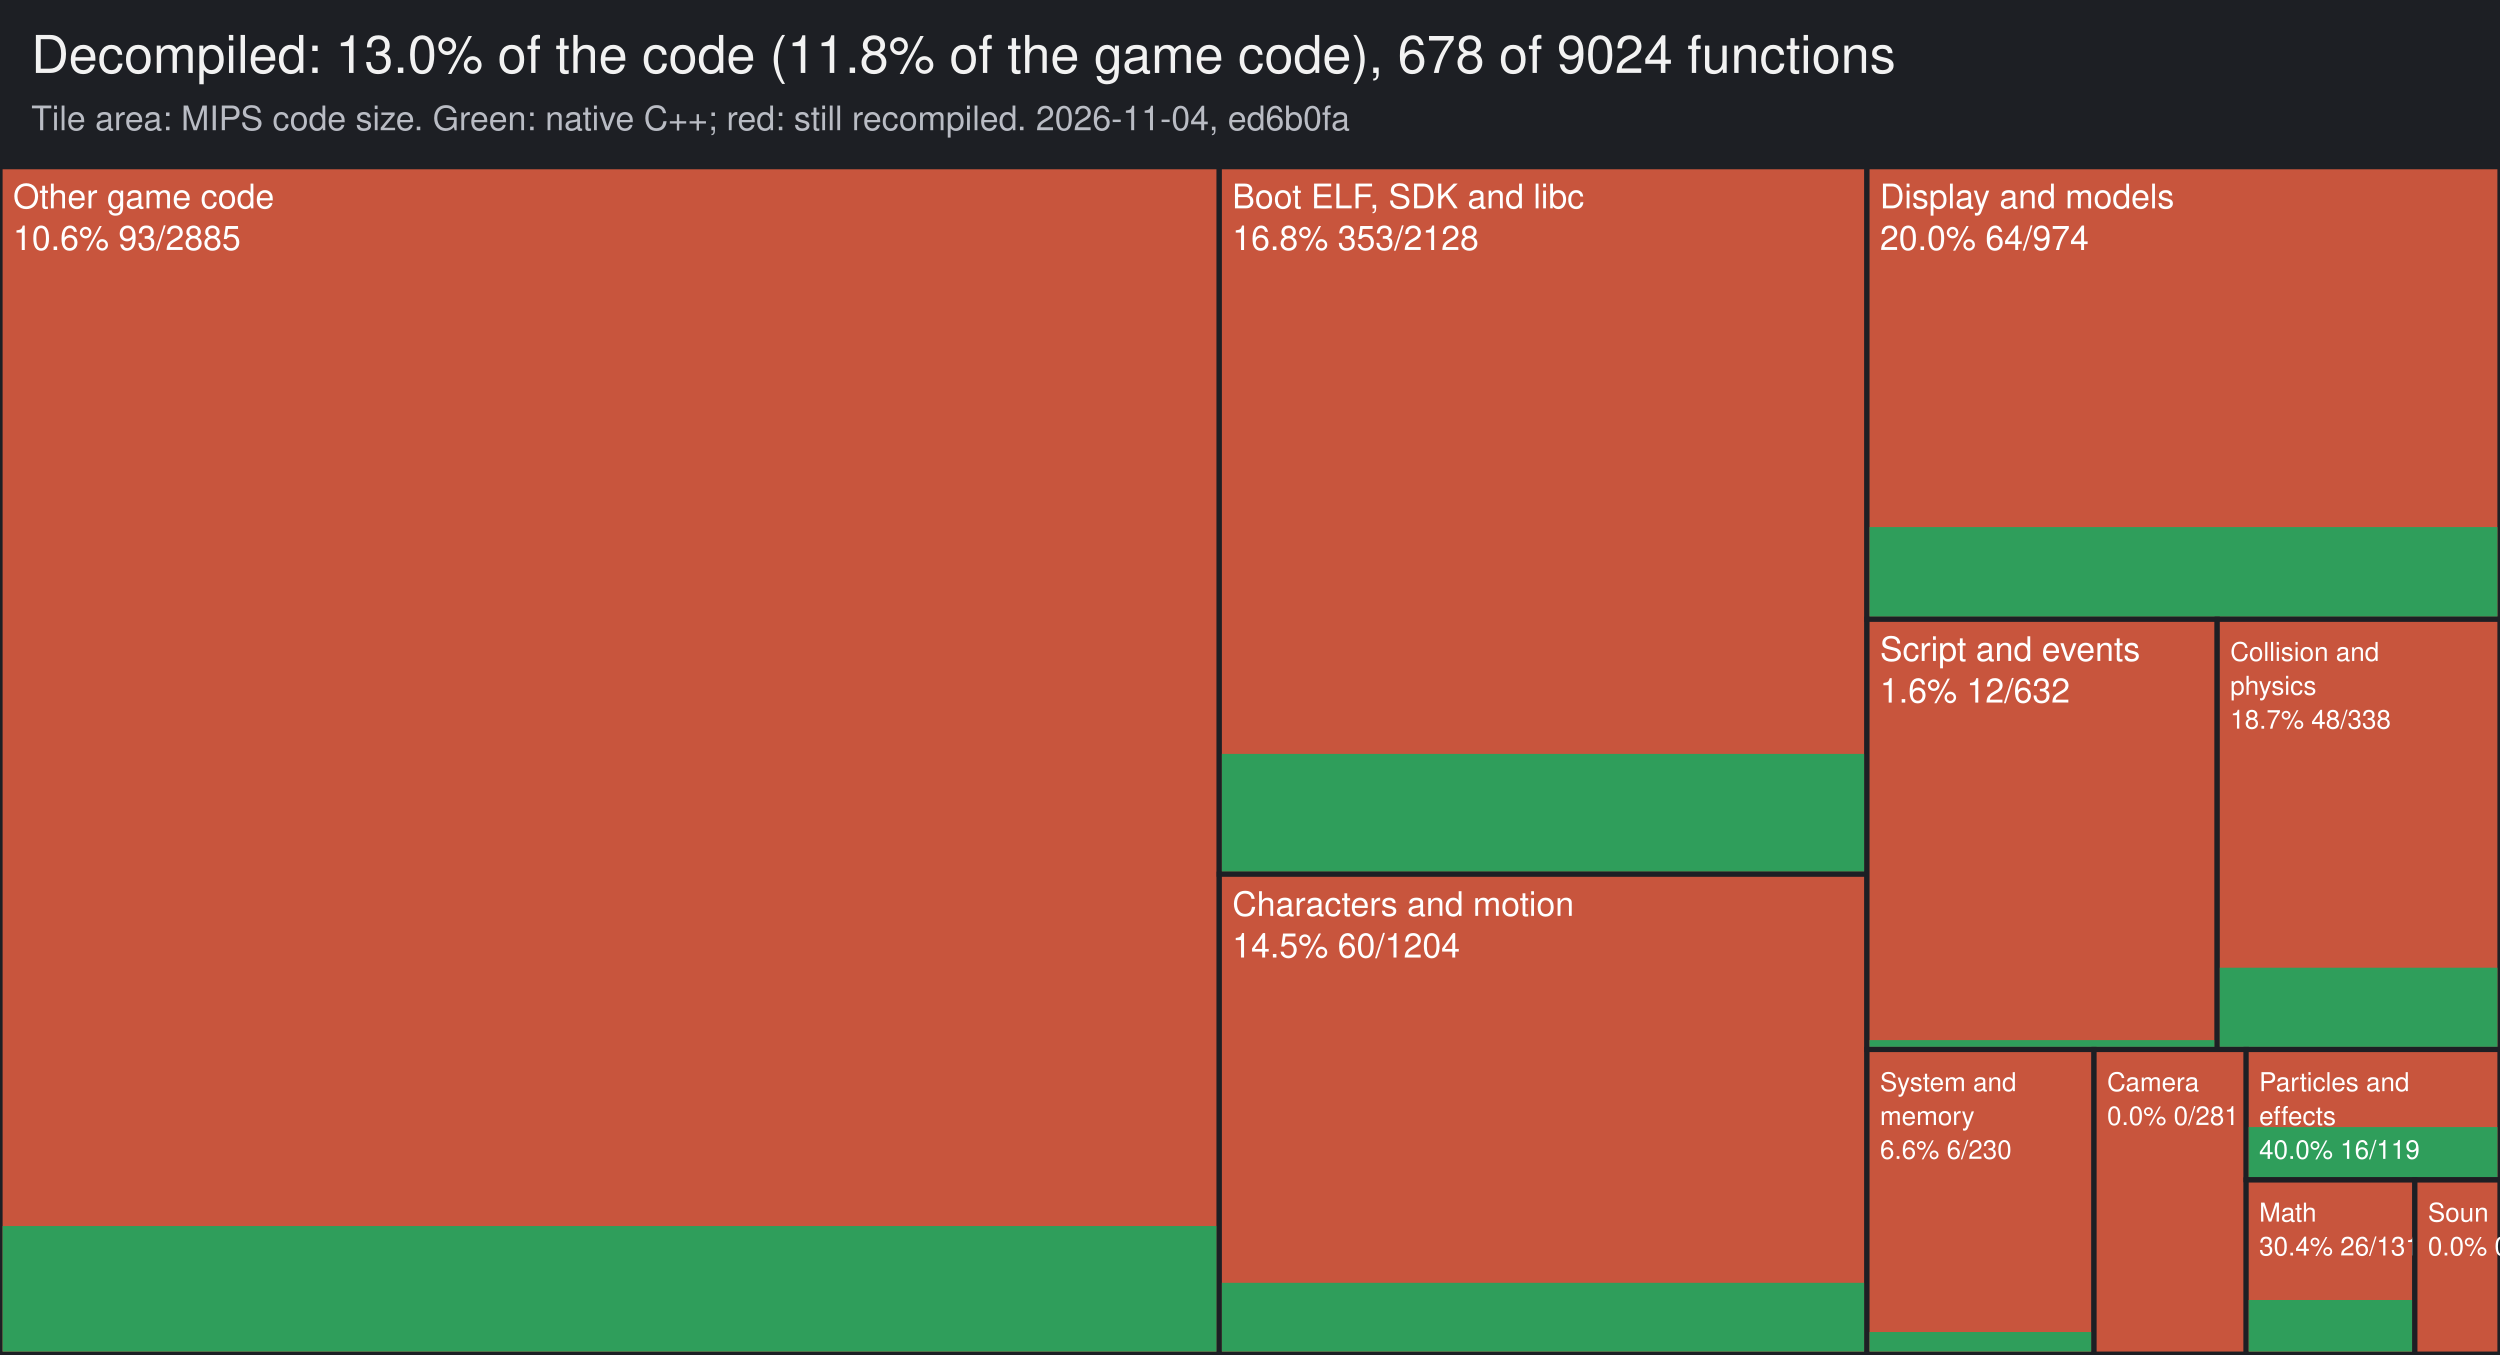
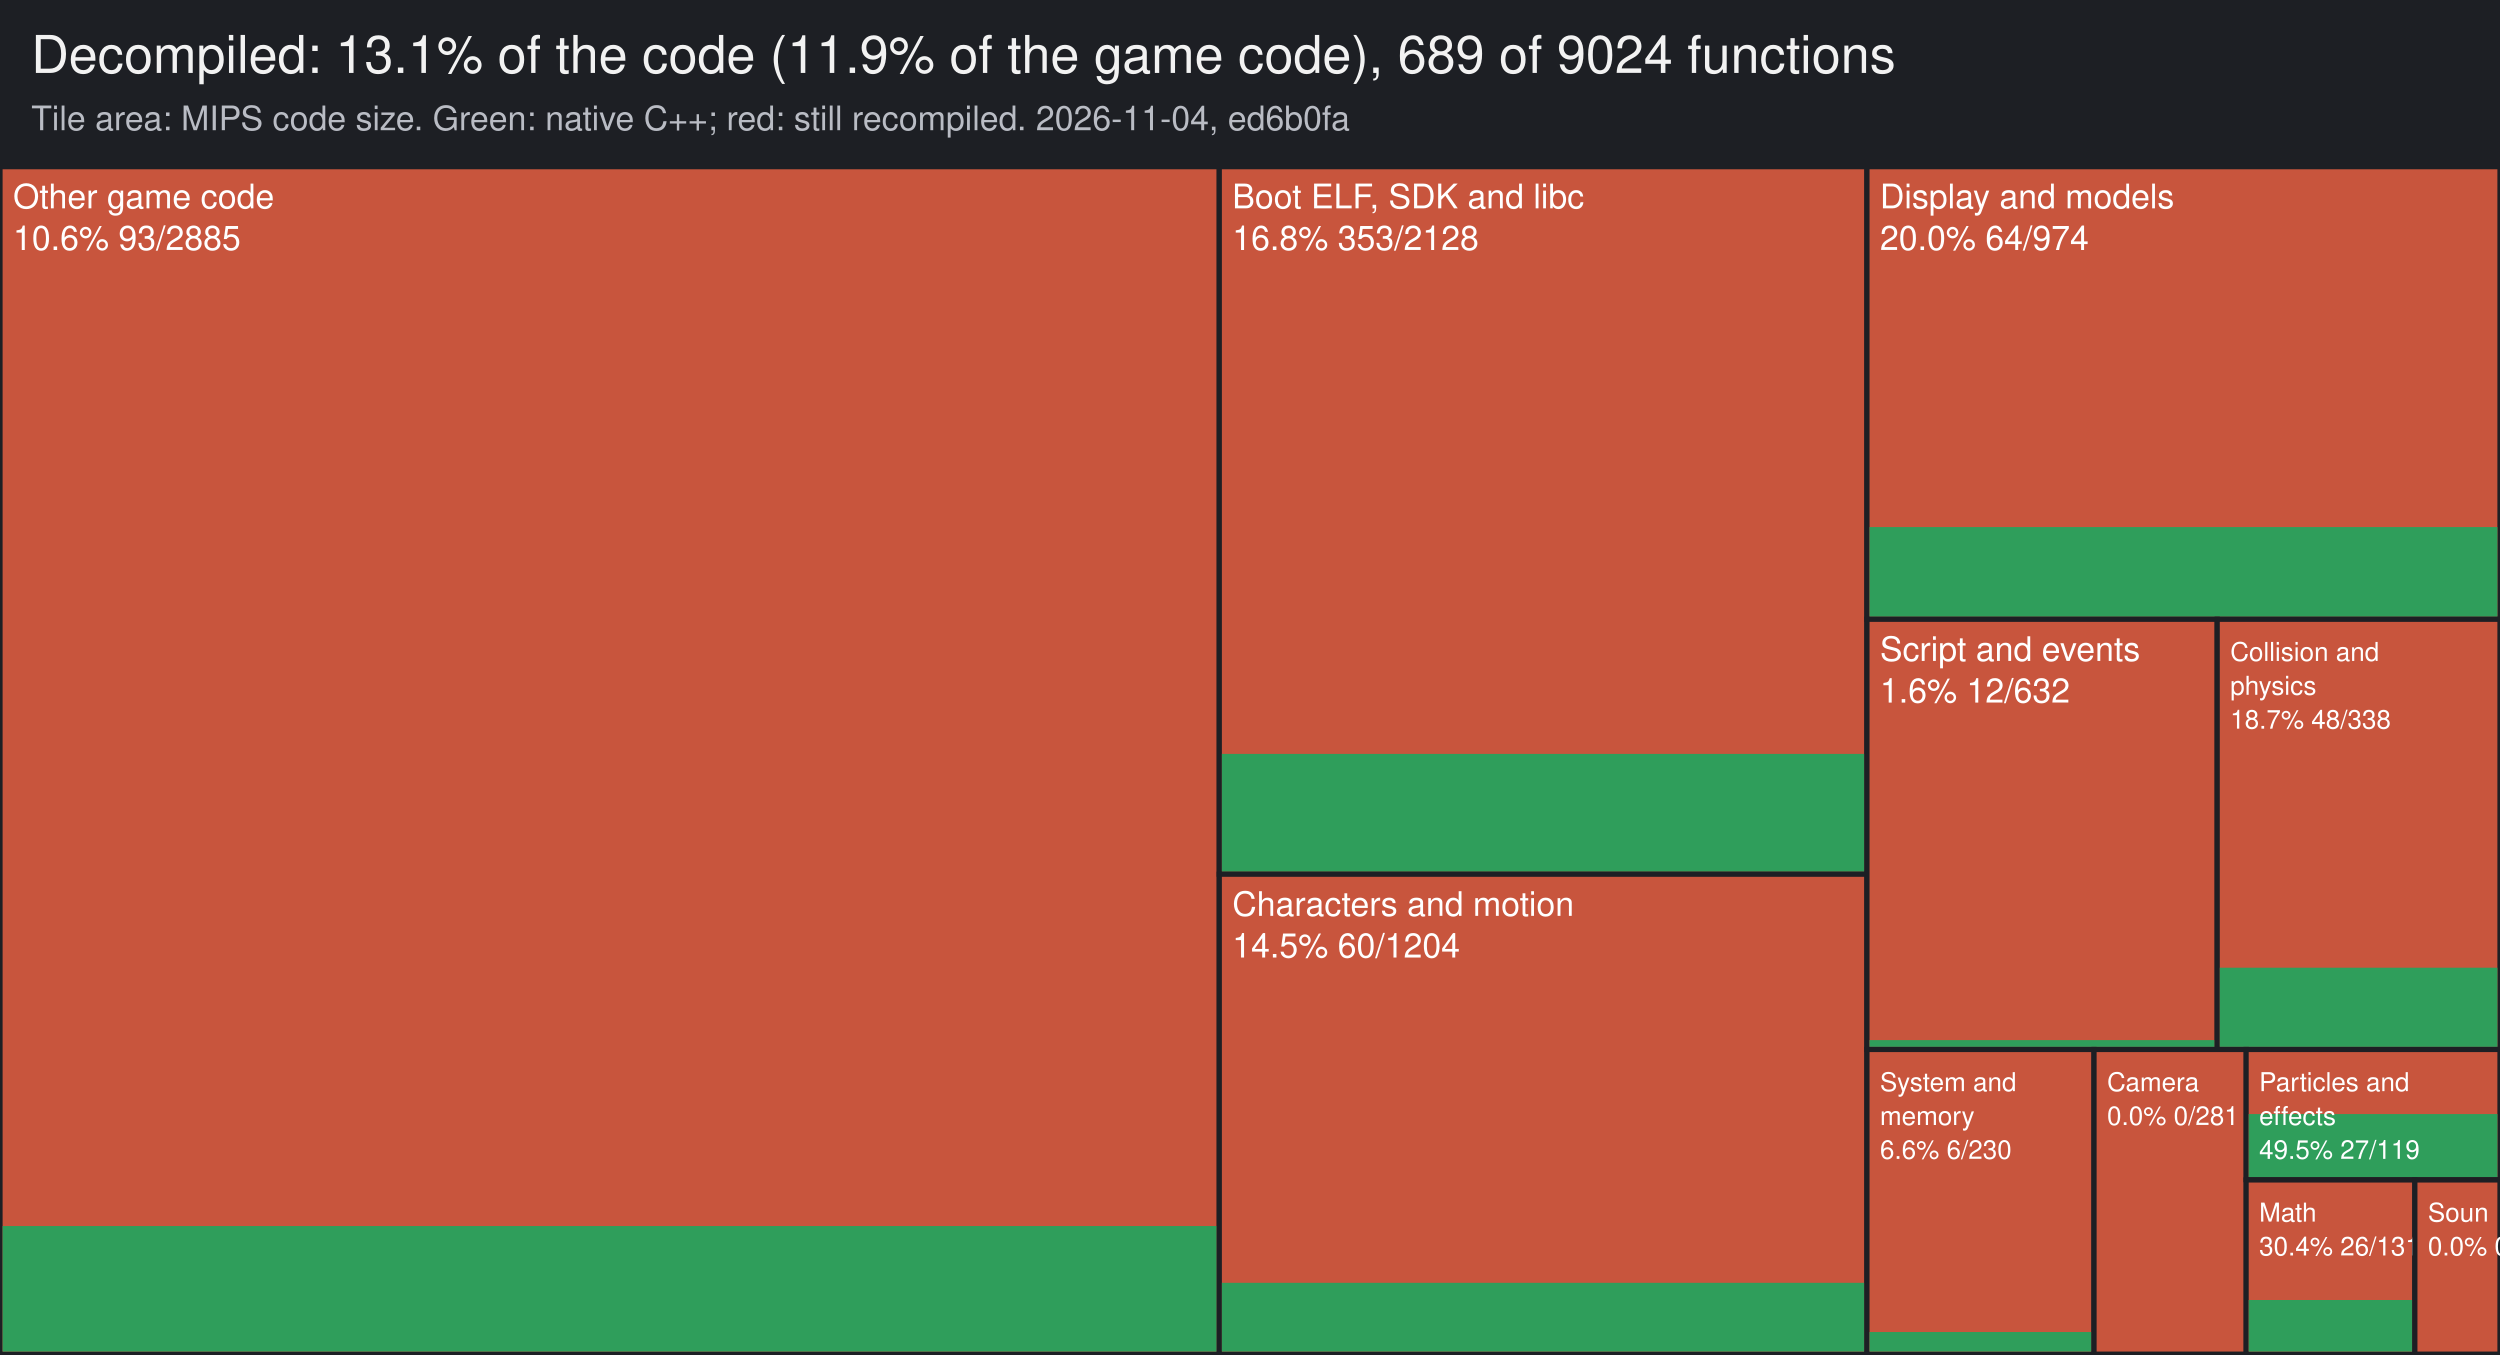
<svg xmlns="http://www.w3.org/2000/svg" width="960" height="520" font-family="Helvetica, Arial, sans-serif">
  <rect width="100%" height="100%" fill="#1d1f24" />
-   <text x="12" y="28" font-size="20" fill="#f2f2f2">Decompiled: 13.0% of the code (11.8% of the game code), 678 of 9024 functions</text>
+   <text x="12" y="28" font-size="20" fill="#f2f2f2">Decompiled: 13.1% of the code (11.9% of the game code), 689 of 9024 functions</text>
  <text x="12" y="50" font-size="13" fill="#b9bcc4">Tile area: MIPS code size. Green: native C++; red: still recompiled. 2026-11-04, ed6b0fa</text>
  <rect x="0.0" y="64.0" width="468.2" height="456.0" fill="#c8553d" stroke="#1d1f24" stroke-width="2" />
  <rect x="1.0" y="470.8" width="466.2" height="48.2" fill="#2f9e5b" />
  <text x="5.0" y="80.0" font-size="13" fill="#ffffff">Other game code</text>
  <text x="5.0" y="96.0" font-size="13" fill="#ffffff">10.6%  93/2885</text>
  <rect x="468.2" y="64.0" width="248.7" height="271.7" fill="#c8553d" stroke="#1d1f24" stroke-width="2" />
  <rect x="469.2" y="289.5" width="246.7" height="45.2" fill="#2f9e5b" />
  <text x="473.2" y="80.0" font-size="13" fill="#ffffff">Boot ELF, SDK and libc</text>
  <text x="473.2" y="96.0" font-size="13" fill="#ffffff">16.8%  353/2128</text>
  <rect x="468.2" y="335.7" width="248.7" height="184.3" fill="#c8553d" stroke="#1d1f24" stroke-width="2" />
  <rect x="469.2" y="492.6" width="246.7" height="26.4" fill="#2f9e5b" />
  <text x="473.2" y="351.7" font-size="13" fill="#ffffff">Characters and motion</text>
  <text x="473.2" y="367.7" font-size="13" fill="#ffffff">14.5%  60/1204</text>
  <rect x="716.9" y="64.0" width="243.1" height="173.8" fill="#c8553d" stroke="#1d1f24" stroke-width="2" />
  <rect x="717.9" y="202.4" width="241.1" height="34.4" fill="#2f9e5b" />
  <text x="721.9" y="80.0" font-size="13" fill="#ffffff">Display and models</text>
  <text x="721.9" y="96.0" font-size="13" fill="#ffffff">20.0%  64/974</text>
  <rect x="716.9" y="237.8" width="134.5" height="165.2" fill="#c8553d" stroke="#1d1f24" stroke-width="2" />
  <rect x="717.9" y="399.4" width="132.5" height="2.6" fill="#2f9e5b" />
  <text x="721.9" y="253.8" font-size="13" fill="#ffffff">Script and events</text>
  <text x="721.9" y="269.8" font-size="13" fill="#ffffff">1.6%  12/632</text>
  <rect x="851.4" y="237.8" width="108.6" height="165.2" fill="#c8553d" stroke="#1d1f24" stroke-width="2" />
  <rect x="852.4" y="371.6" width="106.6" height="30.4" fill="#2f9e5b" />
  <text x="856.4" y="253.8" font-size="10" fill="#ffffff">Collision and</text>
  <text x="856.4" y="266.8" font-size="10" fill="#ffffff">physics</text>
  <text x="856.4" y="279.8" font-size="10" fill="#ffffff">18.7%  48/338</text>
  <rect x="716.9" y="403.0" width="87.2" height="117.0" fill="#c8553d" stroke="#1d1f24" stroke-width="2" />
  <rect x="717.9" y="511.5" width="85.2" height="7.5" fill="#2f9e5b" />
  <text x="721.9" y="419.0" font-size="10" fill="#ffffff">System and</text>
  <text x="721.9" y="432.0" font-size="10" fill="#ffffff">memory</text>
  <text x="721.9" y="445.0" font-size="10" fill="#ffffff">6.6%  6/230</text>
  <rect x="804.1" y="403.0" width="58.5" height="117.0" fill="#c8553d" stroke="#1d1f24" stroke-width="2" />
  <rect x="805.1" y="519.0" width="56.5" height="0.0" fill="#2f9e5b" />
  <text x="809.1" y="419.0" font-size="10" fill="#ffffff">Camera</text>
  <text x="809.1" y="432.0" font-size="10" fill="#ffffff">0.0%  0/281</text>
  <rect x="862.5" y="403.0" width="97.5" height="50.0" fill="#c8553d" stroke="#1d1f24" stroke-width="2" />
-   <rect x="863.5" y="432.8" width="95.5" height="19.2" fill="#2f9e5b" />
+   <rect x="863.5" y="427.8" width="95.5" height="24.2" fill="#2f9e5b" />
  <text x="867.5" y="419.0" font-size="10" fill="#ffffff">Particles and</text>
  <text x="867.5" y="432.0" font-size="10" fill="#ffffff">effects</text>
-   <text x="867.5" y="445.0" font-size="10" fill="#ffffff">40.0%  16/119</text>
+   <text x="867.5" y="445.0" font-size="10" fill="#ffffff">49.5%  27/119</text>
  <rect x="862.5" y="453.1" width="64.8" height="66.9" fill="#c8553d" stroke="#1d1f24" stroke-width="2" />
  <rect x="863.5" y="499.2" width="62.8" height="19.8" fill="#2f9e5b" />
  <text x="867.5" y="469.1" font-size="10" fill="#ffffff">Math</text>
  <text x="867.5" y="482.1" font-size="10" fill="#ffffff">30.4%  26/131</text>
  <rect x="927.3" y="453.1" width="32.7" height="66.9" fill="#c8553d" stroke="#1d1f24" stroke-width="2" />
  <rect x="928.3" y="519.0" width="30.7" height="0.0" fill="#2f9e5b" />
  <text x="932.3" y="469.1" font-size="10" fill="#ffffff">Soun</text>
  <text x="932.3" y="482.1" font-size="10" fill="#ffffff">0.0%  0/102</text>
</svg>
